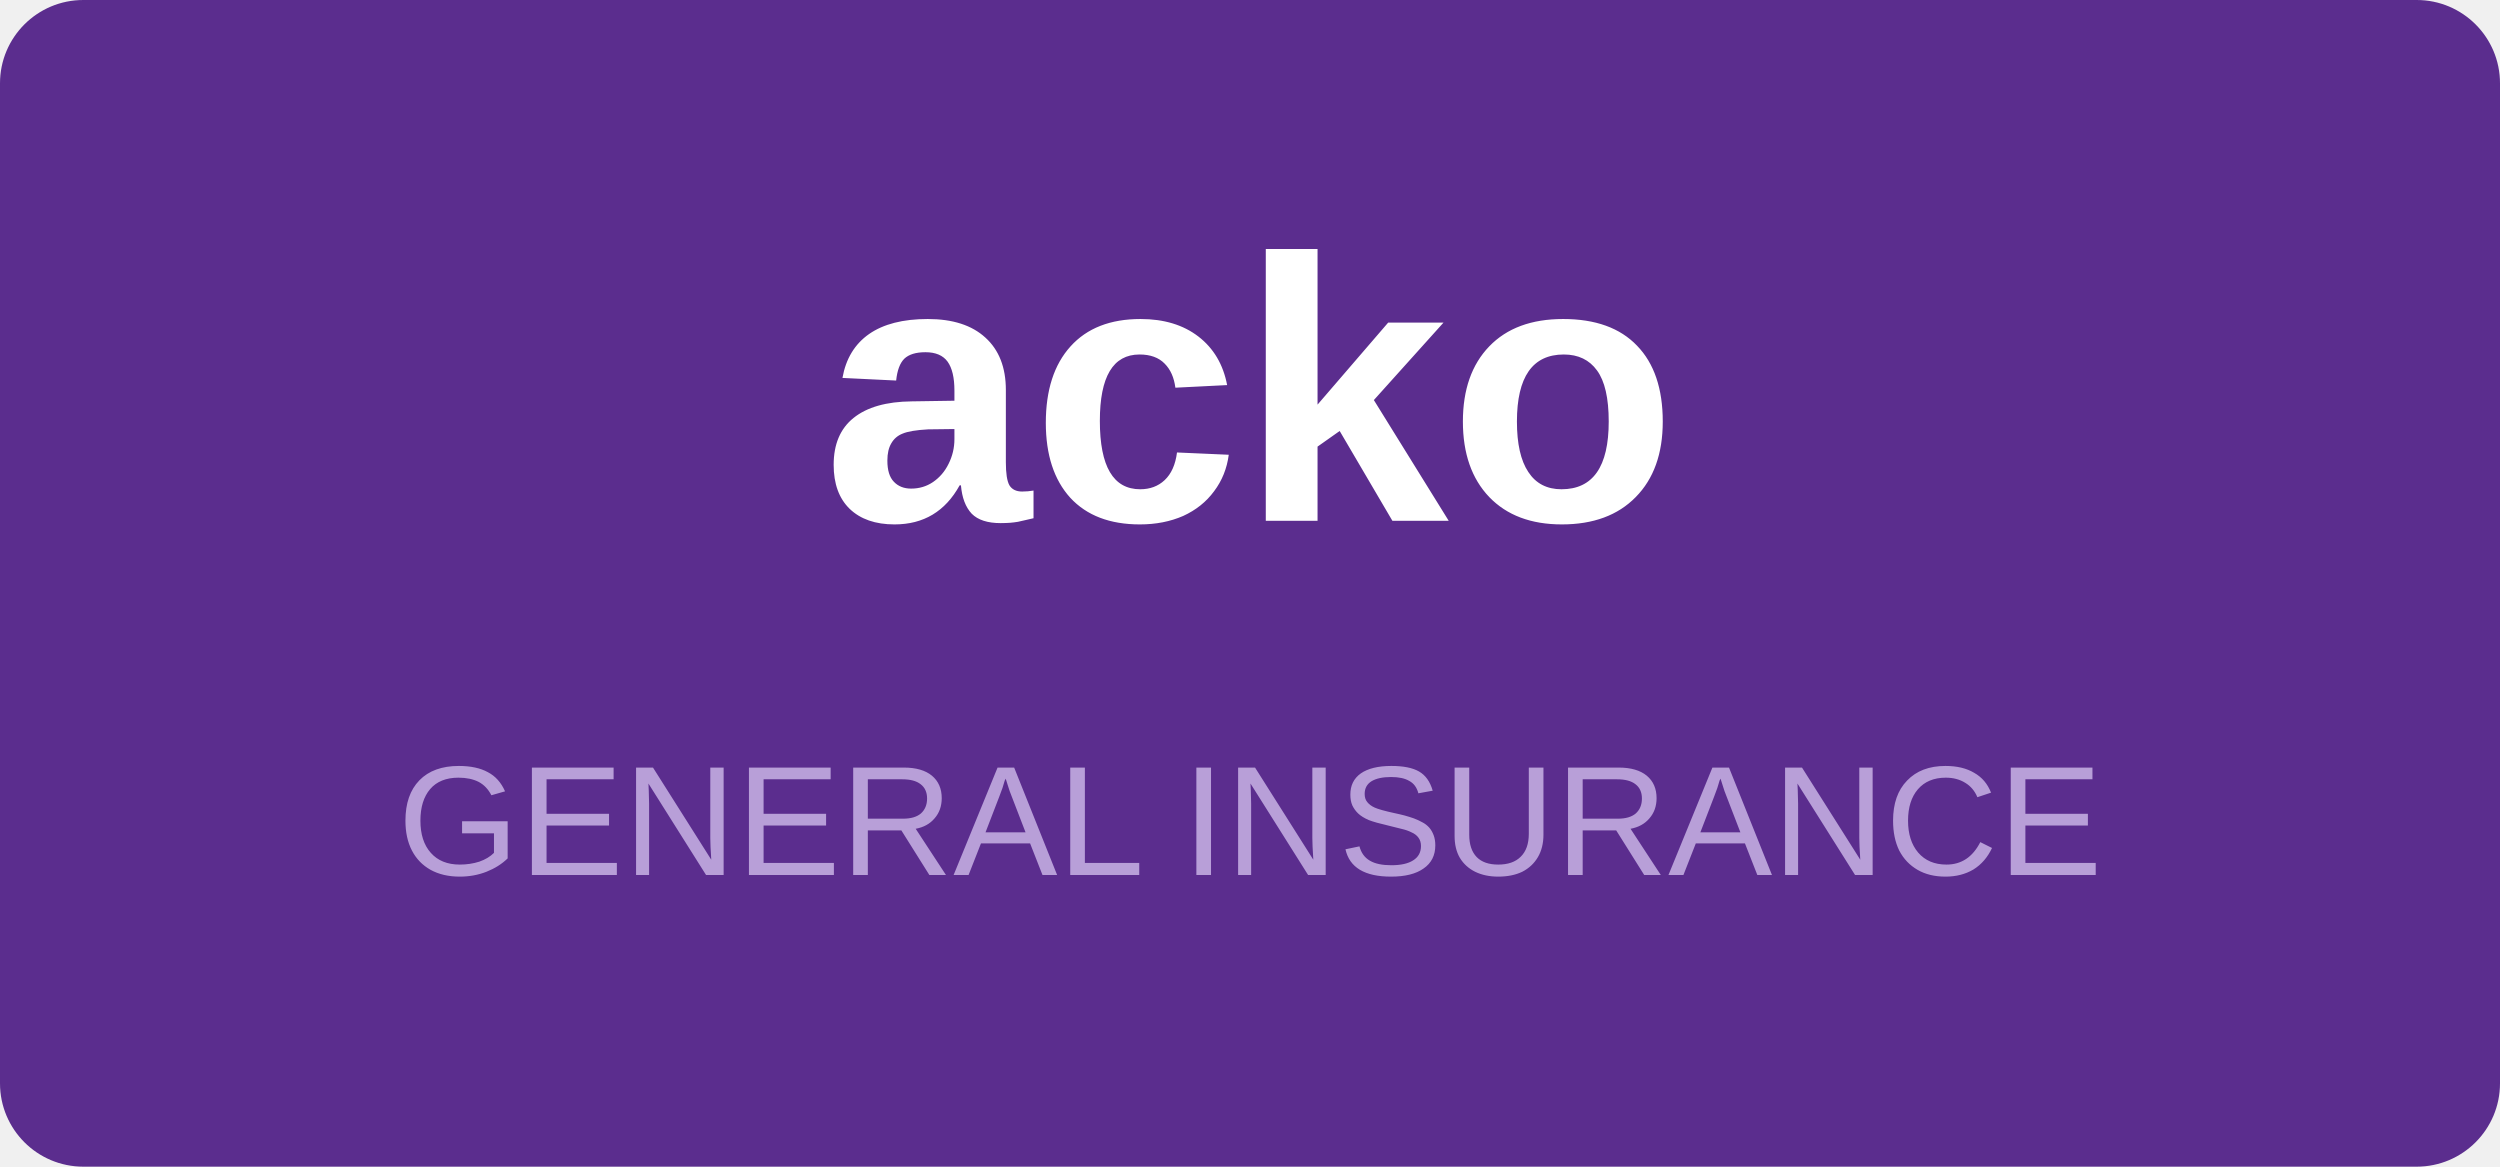
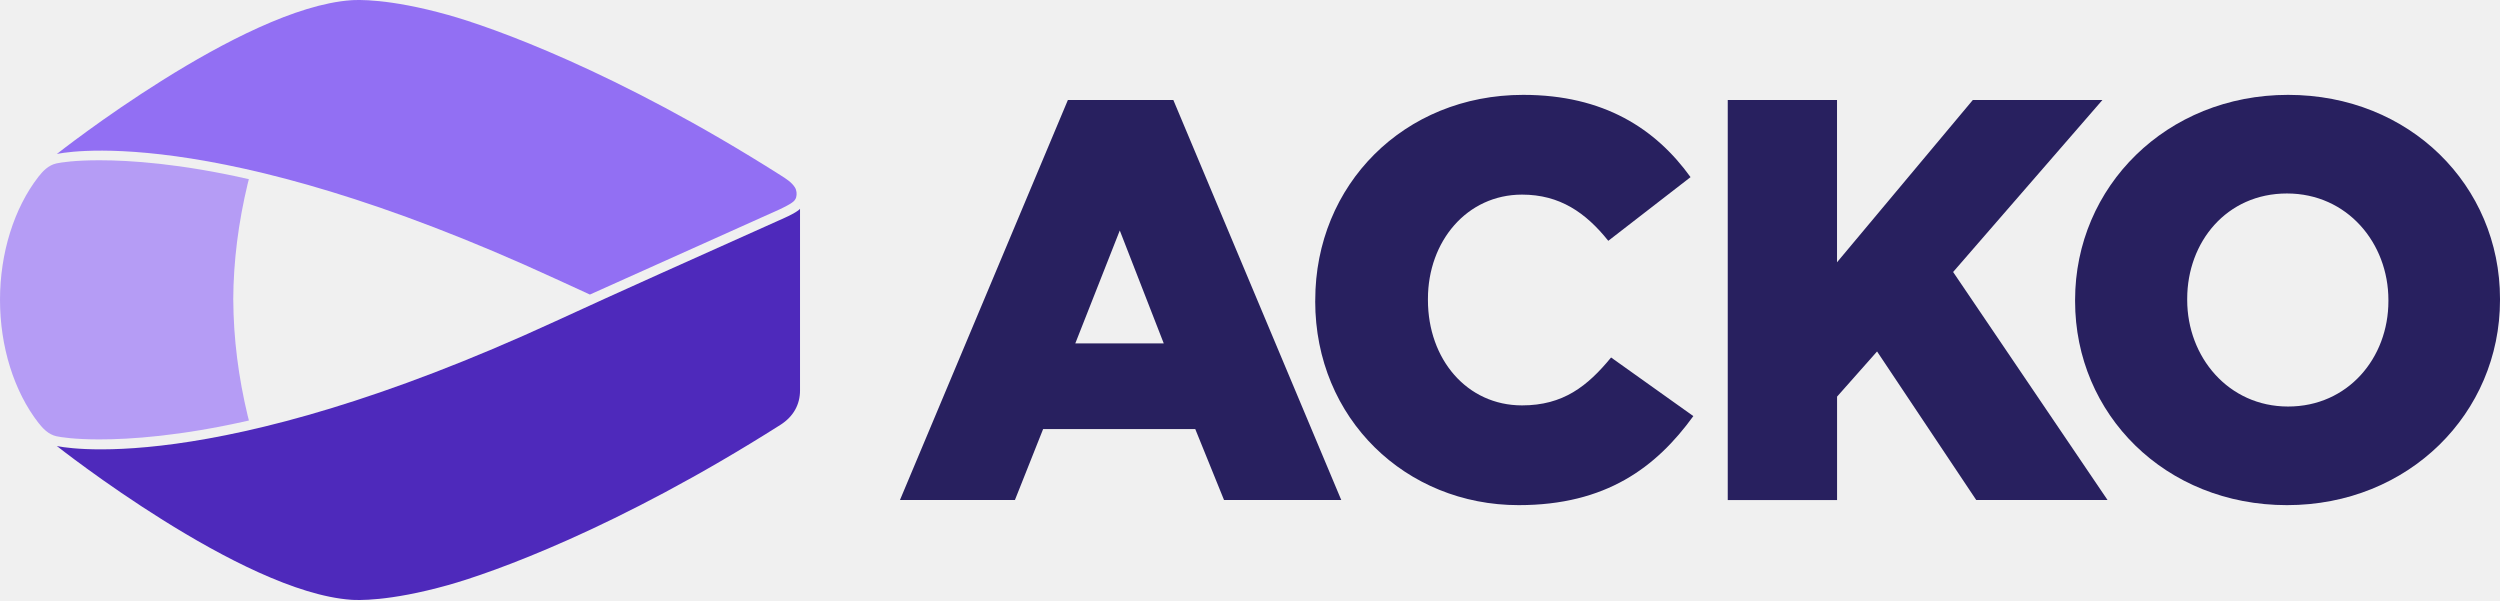
- <svg xmlns="http://www.w3.org/2000/svg" viewBox="0 0 120 56">
-   <rect width="120" height="56" fill="#5B2D8E" rx="4" />
-   <text x="60" y="25" font-family="Arial,sans-serif" font-size="18" font-weight="bold" fill="white" text-anchor="middle">acko</text>
-   <text x="60" y="42" font-family="Arial,sans-serif" font-size="7.5" fill="#B89FD8" text-anchor="middle">GENERAL INSURANCE</text>
+ <svg xmlns="http://www.w3.org/2000/svg" id="Layer_2" data-name="Layer 2" viewBox="0 0 527.58 126.62">
+   <defs>
+     <style>
+       .cls-1 {
+         fill: #b59cf5;
+       }
+ 
+       .cls-2 {
+         fill: #28205f;
+       }
+ 
+       .cls-3 {
+         fill: #926ff3;
+       }
+ 
+       .cls-4 {
+         fill: #4e29bb;
+       }
+     </style>
+   </defs>
+   <g id="Layer_1-2" data-name="Layer 1">
+     <g>
+       <g>
+         <path class="cls-2" d="M225.37,21.1h22.24l35.44,84.42h-24.74l-6.07-14.97h-32.11l-5.95,14.97h-24.26l35.44-84.42ZM245.59,72.47l-9.28-23.83-9.39,23.83h18.67Z" />
+         <path class="cls-2" d="M277.56,63.55v-.24c0-24.26,18.67-43.29,43.88-43.29,17.01,0,27.95,7.14,35.32,17.36l-17.36,13.44c-4.76-5.95-10.23-9.75-18.2-9.75-11.65,0-19.86,9.87-19.86,22v.24c0,12.49,8.21,22.24,19.86,22.24,8.68,0,13.8-4.04,18.79-10.11l17.36,12.37c-7.85,10.82-18.43,18.79-36.87,18.79-23.78,0-42.93-18.2-42.93-43.05Z" />
+         <path class="cls-2" d="M364.6,21.1h23.07v34.25l28.66-34.25h27.35l-31.51,36.3,32.59,48.12h-27.71l-20.93-31.35-8.44,9.53v21.83h-23.07V21.1Z" />
+         <path class="cls-2" d="M437.91,63.55v-.24c0-23.9,19.27-43.29,44.95-43.29s44.72,19.15,44.72,43.05v.24c0,23.91-19.27,43.29-44.95,43.29s-44.72-19.15-44.72-43.05ZM504.03,63.55v-.24c0-12.01-8.68-22.48-21.41-22.48s-21.05,10.23-21.05,22.24v.24c0,12.01,8.68,22.48,21.29,22.48s21.17-10.23,21.17-22.24Z" />
+       </g>
+       <g>
+         <path class="cls-4" d="M168.83,44.06v38.35c0,2.94-1.37,5.49-4.14,7.25-34.68,22-60.94,31.24-70.12,33.81-12.67,3.55-19.38,3.18-20.48,3.1-23.13-1.62-62.1-32.45-62.1-32.45,0,0,31.79,7.52,105.26-26.34,13.77-6.35,29.15-13.2,47.02-21.22,0,0,3.9-1.63,4.56-2.5Z" />
+         <path class="cls-3" d="M166.79,42.99c.44-.27,1.03-.64,1.23-1.37.18-.66.1-1.48-.27-2.07-.68-1.08-1.81-1.8-3.06-2.59C130.01,14.97,103.75,5.72,94.56,3.15,81.89-.4,75.18-.03,74.09.05,50.96,1.67,11.99,32.5,11.99,32.5c0,0,31.79-7.52,105.26,26.34,2.36,1.09,4.78,2.19,7.24,3.32l40.13-18.02s1.48-.71,2.17-1.14Z" />
+         <path class="cls-1" d="M49.22,63.28c.04-8.18,1.1-16.37,3.04-24.46,0,0,.26-1.01.26-1.01-14.47-3.3-25.13-3.99-31.54-3.99-5.29,0-8.09.46-9.05.66-1.72.37-2.94,1.69-3.81,2.81C2.96,43.94,0,53.41,0,63.28H0c0,9.87,2.96,19.34,8.13,25.98.87,1.11,2.08,2.44,3.81,2.81.96.2,3.76.66,9.05.66,6.4,0,17.07-.69,31.54-3.99,0,0-.26-1.01-.26-1.01-1.94-8.09-3-16.28-3.04-24.46Z" />
+       </g>
+     </g>
+   </g>
</svg>
